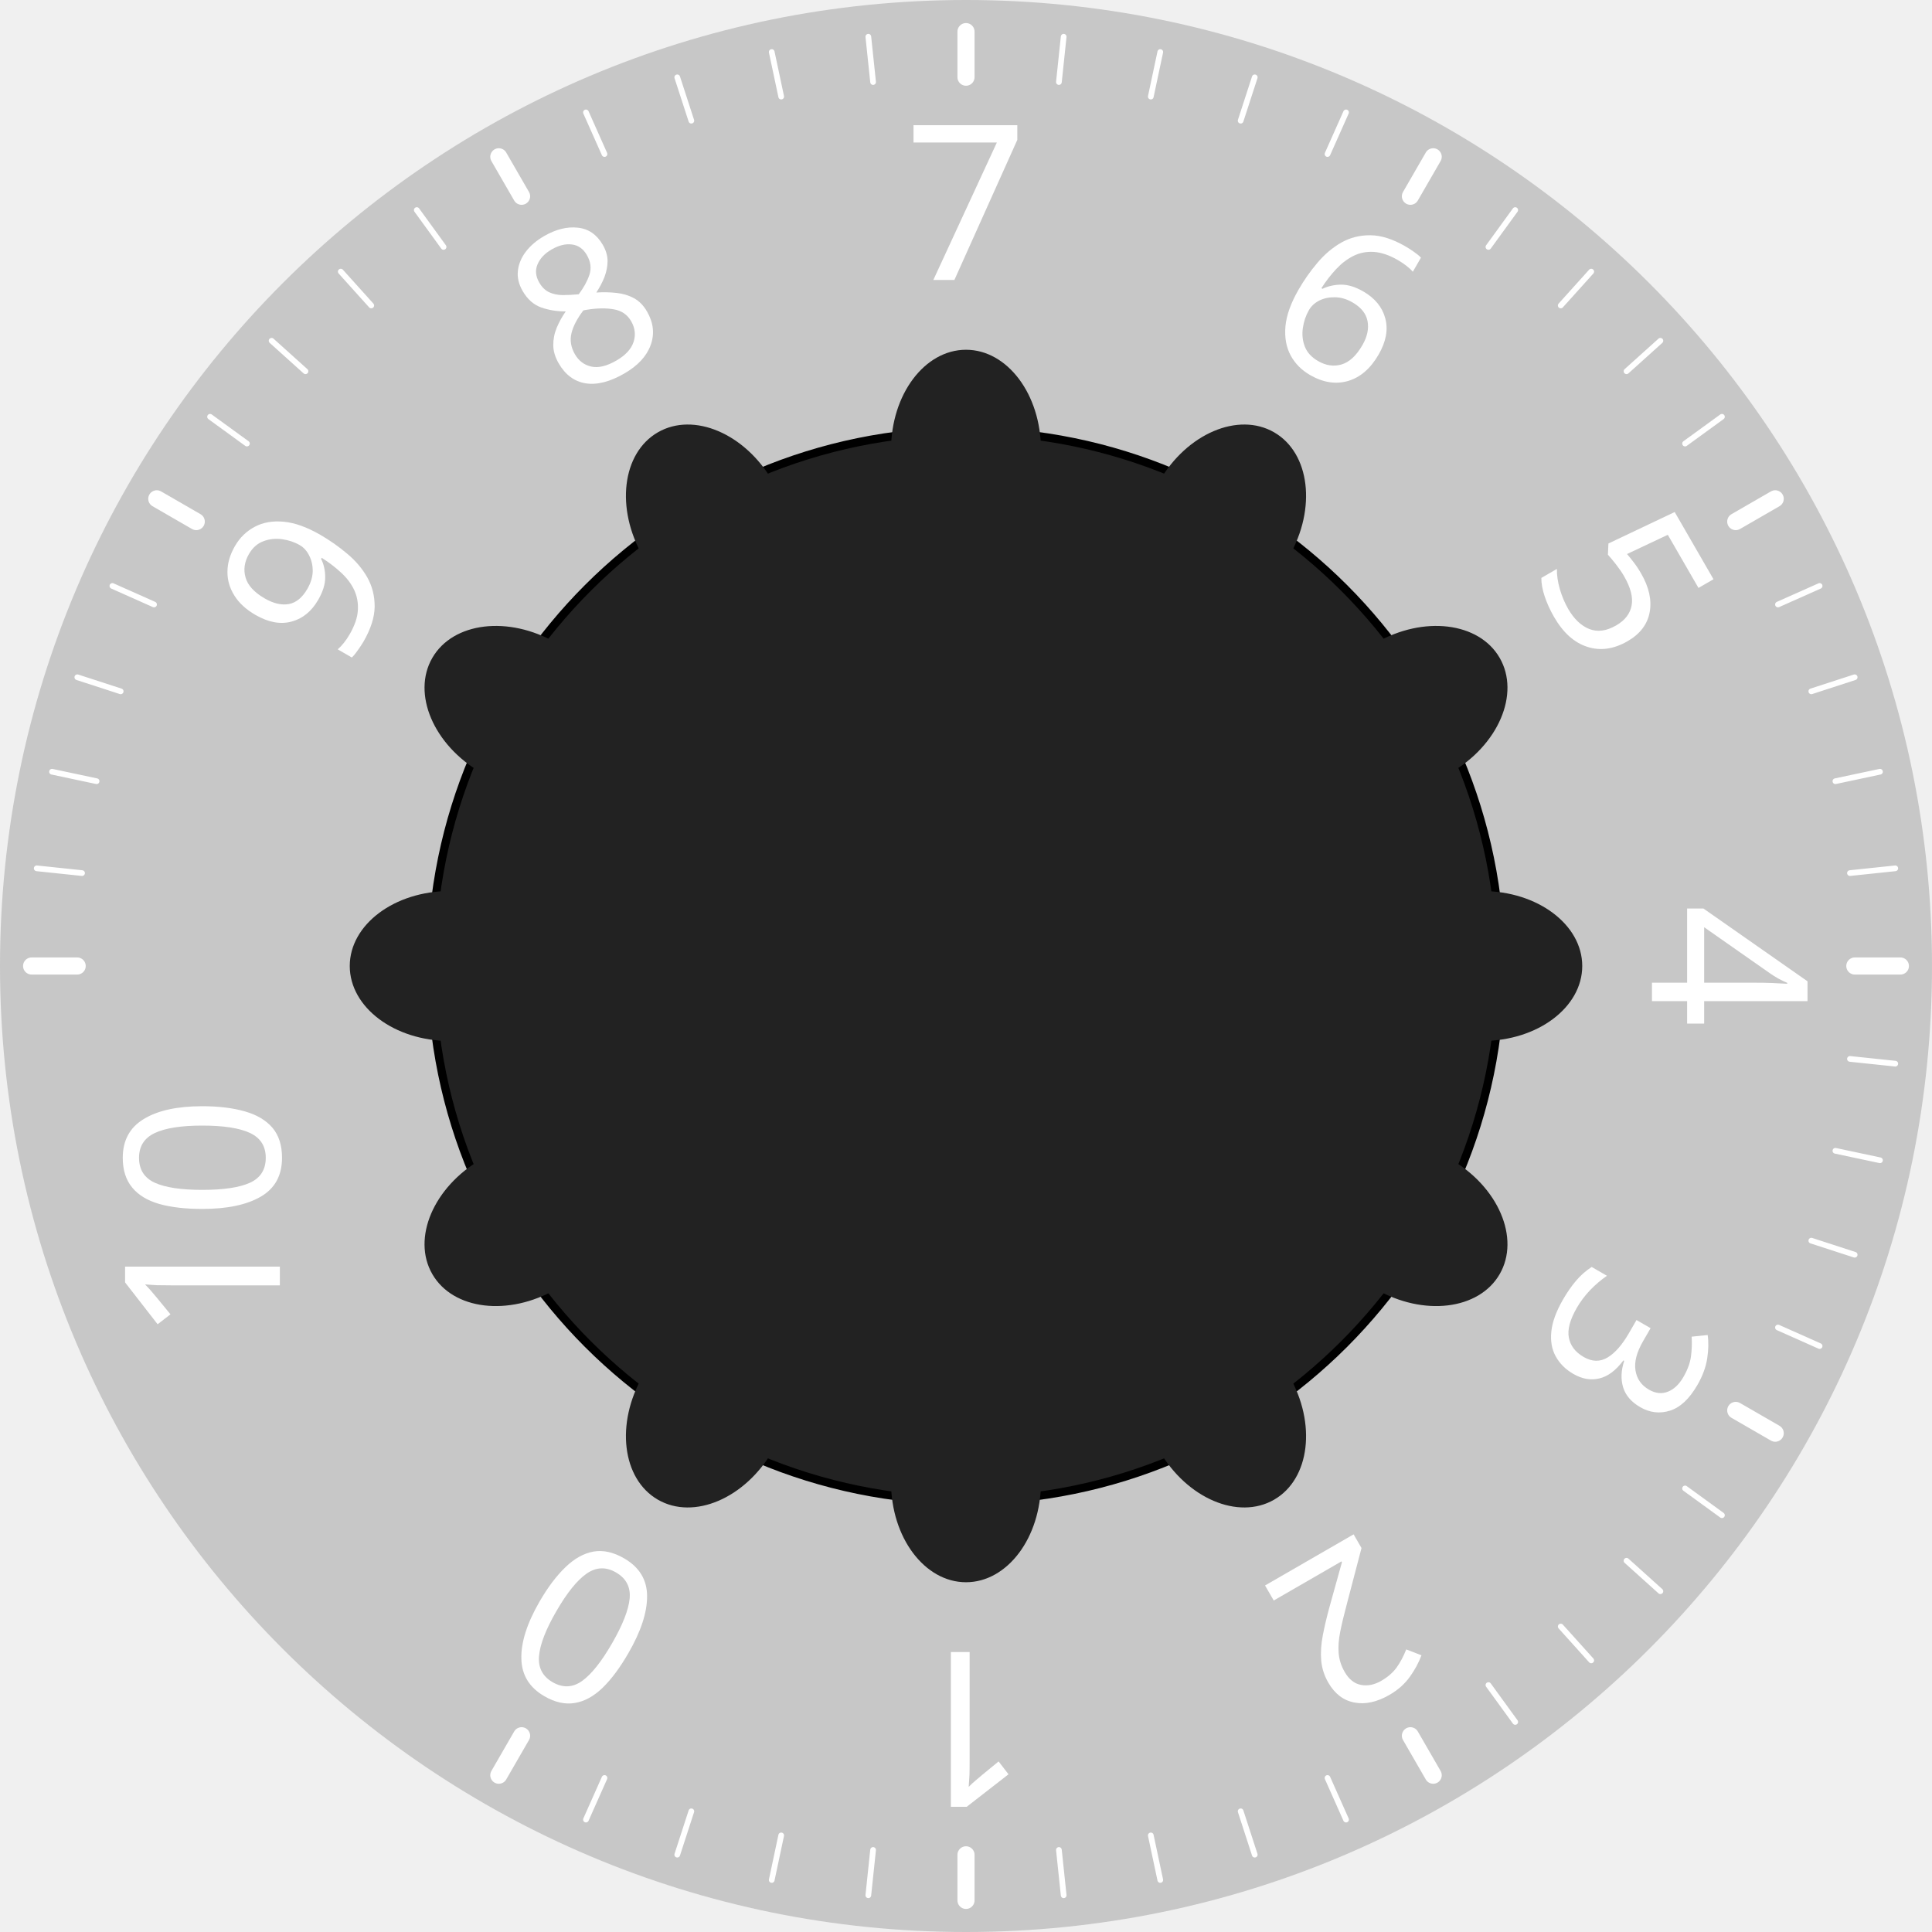
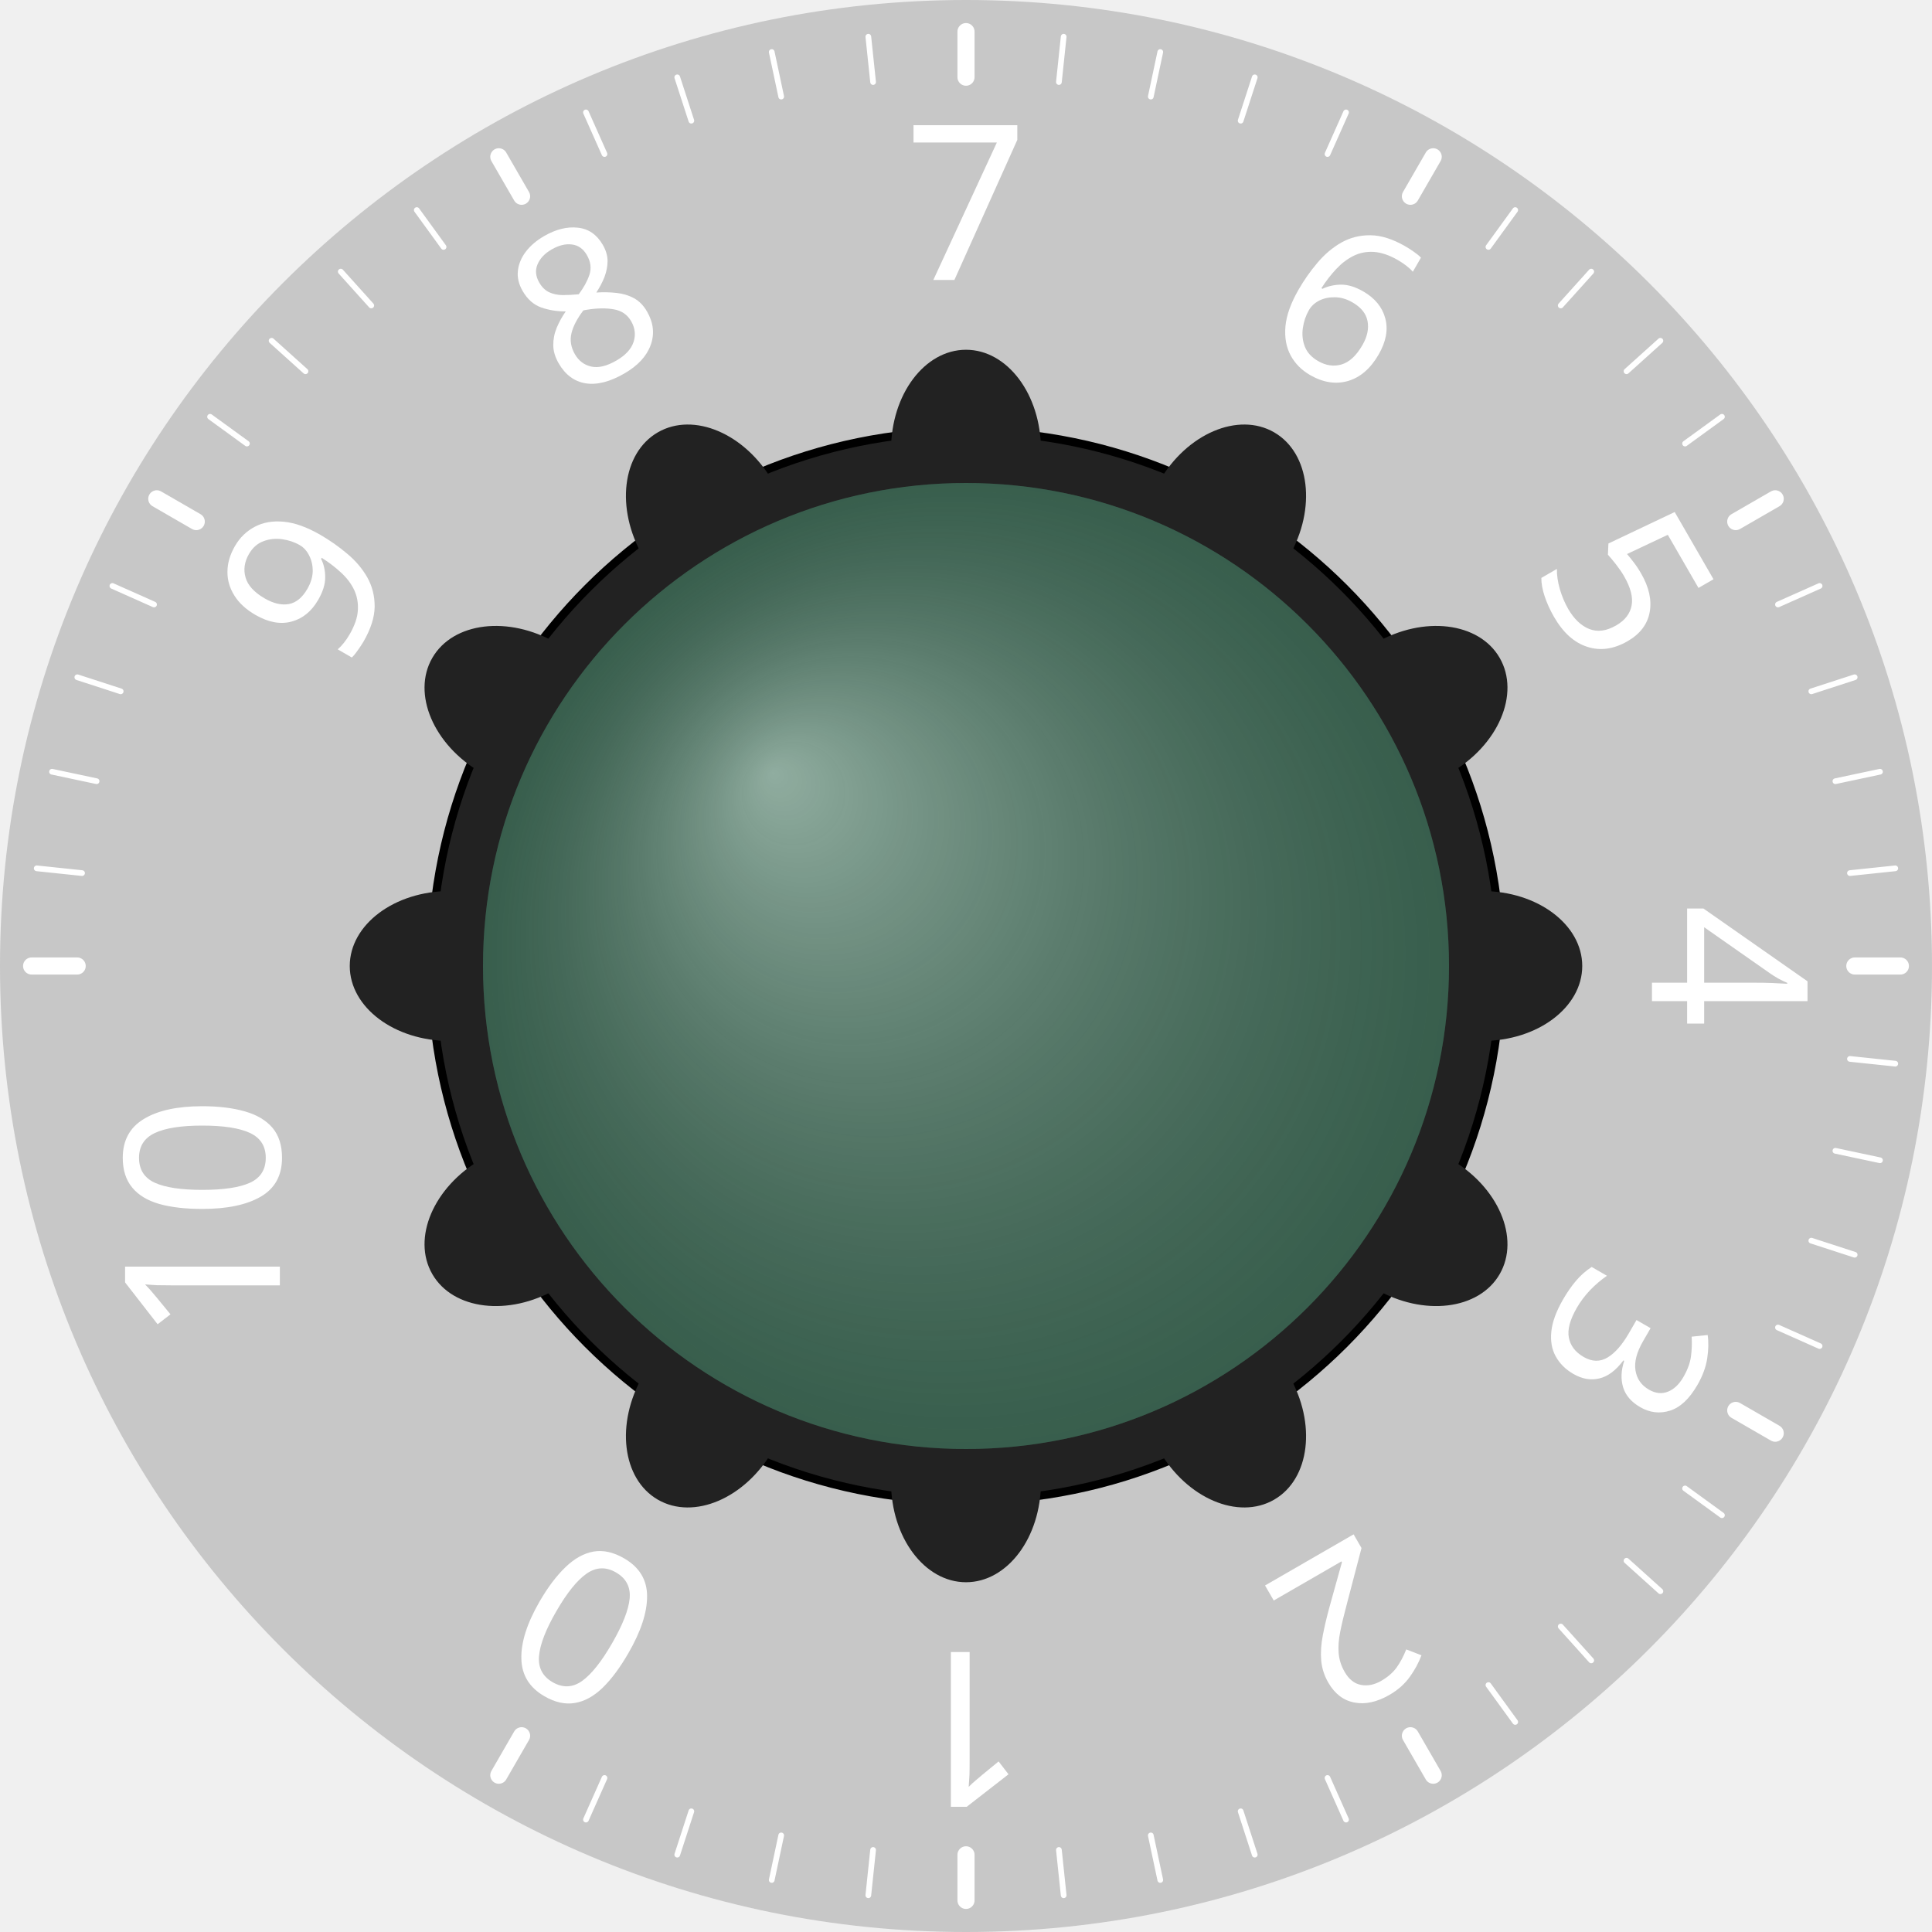
<svg xmlns="http://www.w3.org/2000/svg" viewBox="0 0 200 200" width="200" height="200" version="1.1" id="svg75" xml:space="preserve">
  <defs id="defs2">
    <radialGradient id="gradienteVolumen" cx="100" cy="100" r="50" fx="80" fy="80" gradientUnits="userSpaceOnUse">
      <stop offset="0%" style="stop-color:white;stop-opacity:0.4" id="stop1" />
      <stop offset="100%" style="stop-color:black;stop-opacity:0.2" id="stop2" />
    </radialGradient>
    <line id="tickSmall" x1="100" y1="18" x2="100" y2="22" stroke="#ffffff" stroke-width="0.5" stroke-linecap="round" />
    <line id="tickBig" x1="100" y1="18" x2="100" y2="22" stroke="#ffffff" stroke-width="1.5" stroke-linecap="round" />
    <ellipse id="MuescaRedonda" cx="100" cy="38" rx="9" ry="12" fill="#222222" />
  </defs>
  <g id="KNOB_SYNTHI_V3_CLOCKWISE">
    <circle cx="100" cy="100" r="100" fill="#ffffff" fill-opacity="0.15" stroke="none" id="circle2" style="display:inline;fill:#a1a1a1;fill-opacity:0.526" />
    <g id="AgarreCompleto" transform="matrix(0.862069,0,0,0.862069,13.7931,13.7931)">
      <circle cx="100" cy="100" r="64.21" fill="#222222" stroke="#000000" stroke-width="0.988" id="circle3" />
      <use href="#MuescaRedonda" id="use3" />
      <use href="#MuescaRedonda" transform="rotate(30,100,100)" id="use4" />
      <use href="#MuescaRedonda" transform="rotate(60,100,100)" id="use5" />
      <use href="#MuescaRedonda" transform="rotate(90,100,100)" id="use6" />
      <use href="#MuescaRedonda" transform="rotate(120,100,100)" id="use7" />
      <use href="#MuescaRedonda" transform="rotate(150,100,100)" id="use8" />
      <use href="#MuescaRedonda" transform="rotate(180,100,100)" id="use9" />
      <use href="#MuescaRedonda" transform="rotate(-150,100,100)" id="use10" />
      <use href="#MuescaRedonda" transform="rotate(-120,100,100)" id="use11" />
      <use href="#MuescaRedonda" transform="rotate(-90,100,100)" id="use12" />
      <use href="#MuescaRedonda" transform="rotate(-60,100,100)" id="use13" />
      <use href="#MuescaRedonda" transform="rotate(-30,100,100)" id="use14" />
      <circle cx="100" cy="100" r="58" fill="none" stroke="#222222" stroke-width="4" id="circle14" />
+     </g>
+     <g id="CentroColor">
+       <circle id="knob-center-color" cx="100" cy="100" r="50" fill="#467660" />
+       <circle cx="100" cy="100" r="50" fill="url(#gradienteVolumen)" pointer-events="none" id="circle-gradient-overlay" />
    </g>
    <g id="EscalaSistema" transform="matrix(0,-1.179616,1.179616,0,-17.9616,217.9616)">
      <g id="Ticks" stroke="#ffffff" style="fill:#ffffff">
        <use href="#tickBig" id="use15" style="stroke:#ffffff" />
        <use href="#tickSmall" transform="rotate(6,100,100)" id="use16" style="stroke:#ffffff" />
        <use href="#tickSmall" transform="rotate(12,100,100)" id="use17" style="stroke:#ffffff" />
        <use href="#tickSmall" transform="rotate(18,100,100)" id="use18" style="stroke:#ffffff" />
        <use href="#tickSmall" transform="rotate(24,100,100)" id="use19" style="stroke:#ffffff" />
        <use href="#tickBig" transform="rotate(30,100,100)" id="use20" style="stroke:#ffffff" />
        <use href="#tickSmall" transform="rotate(36,100,100)" id="use21" style="stroke:#ffffff" />
        <use href="#tickSmall" transform="rotate(42,100,100)" id="use22" style="stroke:#ffffff" />
        <use href="#tickSmall" transform="rotate(48,100,100)" id="use23" style="stroke:#ffffff" />
        <use href="#tickSmall" transform="rotate(54,100,100)" id="use24" style="stroke:#ffffff" />
        <use href="#tickBig" transform="rotate(60,100,100)" id="use25" style="stroke:#ffffff" />
        <use href="#tickSmall" transform="rotate(66,100,100)" id="use26" style="stroke:#ffffff" />
        <use href="#tickSmall" transform="rotate(72,100,100)" id="use27" style="stroke:#ffffff" />
        <use href="#tickSmall" transform="rotate(78,100,100)" id="use28" style="stroke:#ffffff" />
        <use href="#tickSmall" transform="rotate(84,100,100)" id="use29" style="stroke:#ffffff" />
        <use href="#tickBig" transform="rotate(90,100,100)" id="use30" style="stroke:#ffffff" />
        <use href="#tickSmall" transform="rotate(96,100,100)" id="use31" style="stroke:#ffffff" />
        <use href="#tickSmall" transform="rotate(102,100,100)" id="use32" style="stroke:#ffffff" />
        <use href="#tickSmall" transform="rotate(108,100,100)" id="use33" style="stroke:#ffffff" />
        <use href="#tickSmall" transform="rotate(114,100,100)" id="use34" style="stroke:#ffffff" />
        <use href="#tickBig" transform="rotate(120,100,100)" id="use35" style="stroke:#ffffff" />
        <use href="#tickSmall" transform="rotate(126,100,100)" id="use36" style="stroke:#ffffff" />
        <use href="#tickSmall" transform="rotate(132,100,100)" id="use37" style="stroke:#ffffff" />
        <use href="#tickSmall" transform="rotate(138,100,100)" id="use38" style="stroke:#ffffff" />
        <use href="#tickSmall" transform="rotate(144,100,100)" id="use39" style="stroke:#ffffff" />
        <use href="#tickBig" transform="rotate(150,100,100)" id="use40" style="stroke:#ffffff" />
        <use href="#tickSmall" transform="rotate(156,100,100)" id="use41" style="stroke:#ffffff" />
        <use href="#tickSmall" transform="rotate(162,100,100)" id="use42" style="stroke:#ffffff" />
        <use href="#tickSmall" transform="rotate(168,100,100)" id="use43" style="stroke:#ffffff" />
        <use href="#tickSmall" transform="rotate(174,100,100)" id="use44" style="stroke:#ffffff" />
        <use href="#tickBig" transform="rotate(180,100,100)" id="use45" style="stroke:#ffffff" />
        <use href="#tickSmall" transform="rotate(-174,100,100)" id="use46" style="stroke:#ffffff" />
        <use href="#tickSmall" transform="rotate(-168,100,100)" id="use47" style="stroke:#ffffff" />
        <use href="#tickSmall" transform="rotate(-162,100,100)" id="use48" style="stroke:#ffffff" />
        <use href="#tickSmall" transform="rotate(-156,100,100)" id="use49" style="stroke:#ffffff" />
        <use href="#tickBig" transform="rotate(-150,100,100)" id="use50" style="stroke:#ffffff" />
        <use href="#tickSmall" transform="rotate(-144,100,100)" id="use51" style="stroke:#ffffff" />
        <use href="#tickSmall" transform="rotate(-138,100,100)" id="use52" style="stroke:#ffffff" />
        <use href="#tickSmall" transform="rotate(-132,100,100)" id="use53" style="stroke:#ffffff" />
        <use href="#tickSmall" transform="rotate(-126,100,100)" id="use54" style="stroke:#ffffff" />
        <use href="#tickBig" transform="rotate(-120,100,100)" id="use55" style="stroke:#ffffff" />
        <use href="#tickSmall" transform="rotate(-114,100,100)" id="use56" style="stroke:#ffffff" />
        <use href="#tickSmall" transform="rotate(-108,100,100)" id="use57" style="stroke:#ffffff" />
        <use href="#tickSmall" transform="rotate(-102,100,100)" id="use58" style="stroke:#ffffff" />
        <use href="#tickSmall" transform="rotate(-96,100,100)" id="use59" style="stroke:#ffffff" />
        <use href="#tickBig" transform="rotate(-90,100,100)" id="use60" style="stroke:#ffffff" />
        <use href="#tickSmall" transform="rotate(-84,100,100)" id="use61" style="stroke:#ffffff" />
        <use href="#tickSmall" transform="rotate(-78,100,100)" id="use62" style="stroke:#ffffff" />
        <use href="#tickSmall" transform="rotate(-72,100,100)" id="use63" style="stroke:#ffffff" />
        <use href="#tickSmall" transform="rotate(-66,100,100)" id="use64" style="stroke:#ffffff" />
        <use href="#tickBig" transform="rotate(-60,100,100)" id="use65" style="stroke:#ffffff" />
      </g>
      <g id="NumerosRadiales" font-family="Arial, sans-serif" font-size="11px" font-weight="bold" fill="#ffffff" text-anchor="middle" transform="matrix(0.8701787,0,0,0.8701787,12.98213,12.97389)">
        <text id="text65" style="font-style:normal;font-variant:normal;font-weight:500;font-stretch:normal;font-size:21.861px;font-family:'Univers 55';-inkscape-font-specification:'Univers 55, Medium';font-variant-ligatures:normal;font-variant-caps:normal;font-variant-numeric:normal;font-variant-east-asian:normal;fill:#ffffff;stroke-width:0.988" x="100" y="30.81">
          <tspan id="tspan1" x="100" y="30.81" style="stroke-width:0.988">10</tspan>
        </text>
        <text transform="rotate(30)" id="text66" style="font-style:normal;font-variant:normal;font-weight:500;font-stretch:normal;font-size:21.861px;font-family:'Univers 55';-inkscape-font-specification:'Univers 55, Medium';font-variant-ligatures:normal;font-variant-caps:normal;font-variant-numeric:normal;font-variant-east-asian:normal;fill:#ffffff;stroke-width:0.988" x="136.602" y="-32.587">9</text>
        <text transform="rotate(60)" id="text67" style="font-style:normal;font-variant:normal;font-weight:500;font-stretch:normal;font-size:21.861px;font-family:'Univers 55';-inkscape-font-specification:'Univers 55, Medium';font-variant-ligatures:normal;font-variant-caps:normal;font-variant-numeric:normal;font-variant-east-asian:normal;fill:#ffffff;stroke-width:0.988" x="136.601" y="-105.792">8</text>
        <text transform="rotate(90)" id="text68" style="font-style:normal;font-variant:normal;font-weight:500;font-stretch:normal;font-size:21.861px;font-family:'Univers 55';-inkscape-font-specification:'Univers 55, Medium';font-variant-ligatures:normal;font-variant-caps:normal;font-variant-numeric:normal;font-variant-east-asian:normal;fill:#ffffff;stroke-width:0.988" x="99.998" y="-169.188">7</text>
        <text transform="rotate(120)" id="text69" style="font-style:normal;font-variant:normal;font-weight:500;font-stretch:normal;font-size:21.861px;font-family:'Univers 55';-inkscape-font-specification:'Univers 55, Medium';font-variant-ligatures:normal;font-variant-caps:normal;font-variant-numeric:normal;font-variant-east-asian:normal;fill:#ffffff;stroke-width:0.988" x="36.601" y="-205.79">6</text>
        <text transform="rotate(150)" id="text70" style="font-style:normal;font-variant:normal;font-weight:500;font-stretch:normal;font-size:21.861px;font-family:'Univers 55';-inkscape-font-specification:'Univers 55, Medium';font-variant-ligatures:normal;font-variant-caps:normal;font-variant-numeric:normal;font-variant-east-asian:normal;fill:#ffffff;stroke-width:0.988" x="-36.604" y="-205.789">5</text>
        <text transform="scale(-1)" id="text71" style="font-style:normal;font-variant:normal;font-weight:500;font-stretch:normal;font-size:21.861px;font-family:'Univers 55';-inkscape-font-specification:'Univers 55, Medium';font-variant-ligatures:normal;font-variant-caps:normal;font-variant-numeric:normal;font-variant-east-asian:normal;fill:#ffffff;stroke-width:0.988" x="-100" y="-169.187">4</text>
        <text transform="rotate(-150)" id="text72" style="font-style:normal;font-variant:normal;font-weight:500;font-stretch:normal;font-size:21.861px;font-family:'Univers 55';-inkscape-font-specification:'Univers 55, Medium';font-variant-ligatures:normal;font-variant-caps:normal;font-variant-numeric:normal;font-variant-east-asian:normal;fill:#ffffff;stroke-width:0.988" x="-136.602" y="-105.789">3</text>
        <text transform="rotate(-120)" id="text73" style="font-style:normal;font-variant:normal;font-weight:500;font-stretch:normal;font-size:21.861px;font-family:'Univers 55';-inkscape-font-specification:'Univers 55, Medium';font-variant-ligatures:normal;font-variant-caps:normal;font-variant-numeric:normal;font-variant-east-asian:normal;fill:#ffffff;stroke-width:0.988" x="-136.601" y="-32.585">2</text>
        <text transform="rotate(-90)" id="text74" style="font-style:normal;font-variant:normal;font-weight:500;font-stretch:normal;font-size:21.861px;font-family:'Univers 55';-inkscape-font-specification:'Univers 55, Medium';font-variant-ligatures:normal;font-variant-caps:normal;font-variant-numeric:normal;font-variant-east-asian:normal;fill:#ffffff;stroke-width:0.988" x="-99.998" y="30.812">1</text>
        <text transform="rotate(-60)" id="text75" style="font-style:normal;font-variant:normal;font-weight:500;font-stretch:normal;font-size:21.861px;font-family:'Univers 55';-inkscape-font-specification:'Univers 55, Medium';font-variant-ligatures:normal;font-variant-caps:normal;font-variant-numeric:normal;font-variant-east-asian:normal;fill:#ffffff;stroke-width:0.988" x="-36.601" y="67.413">0</text>
      </g>
    </g>
  </g>
</svg>
